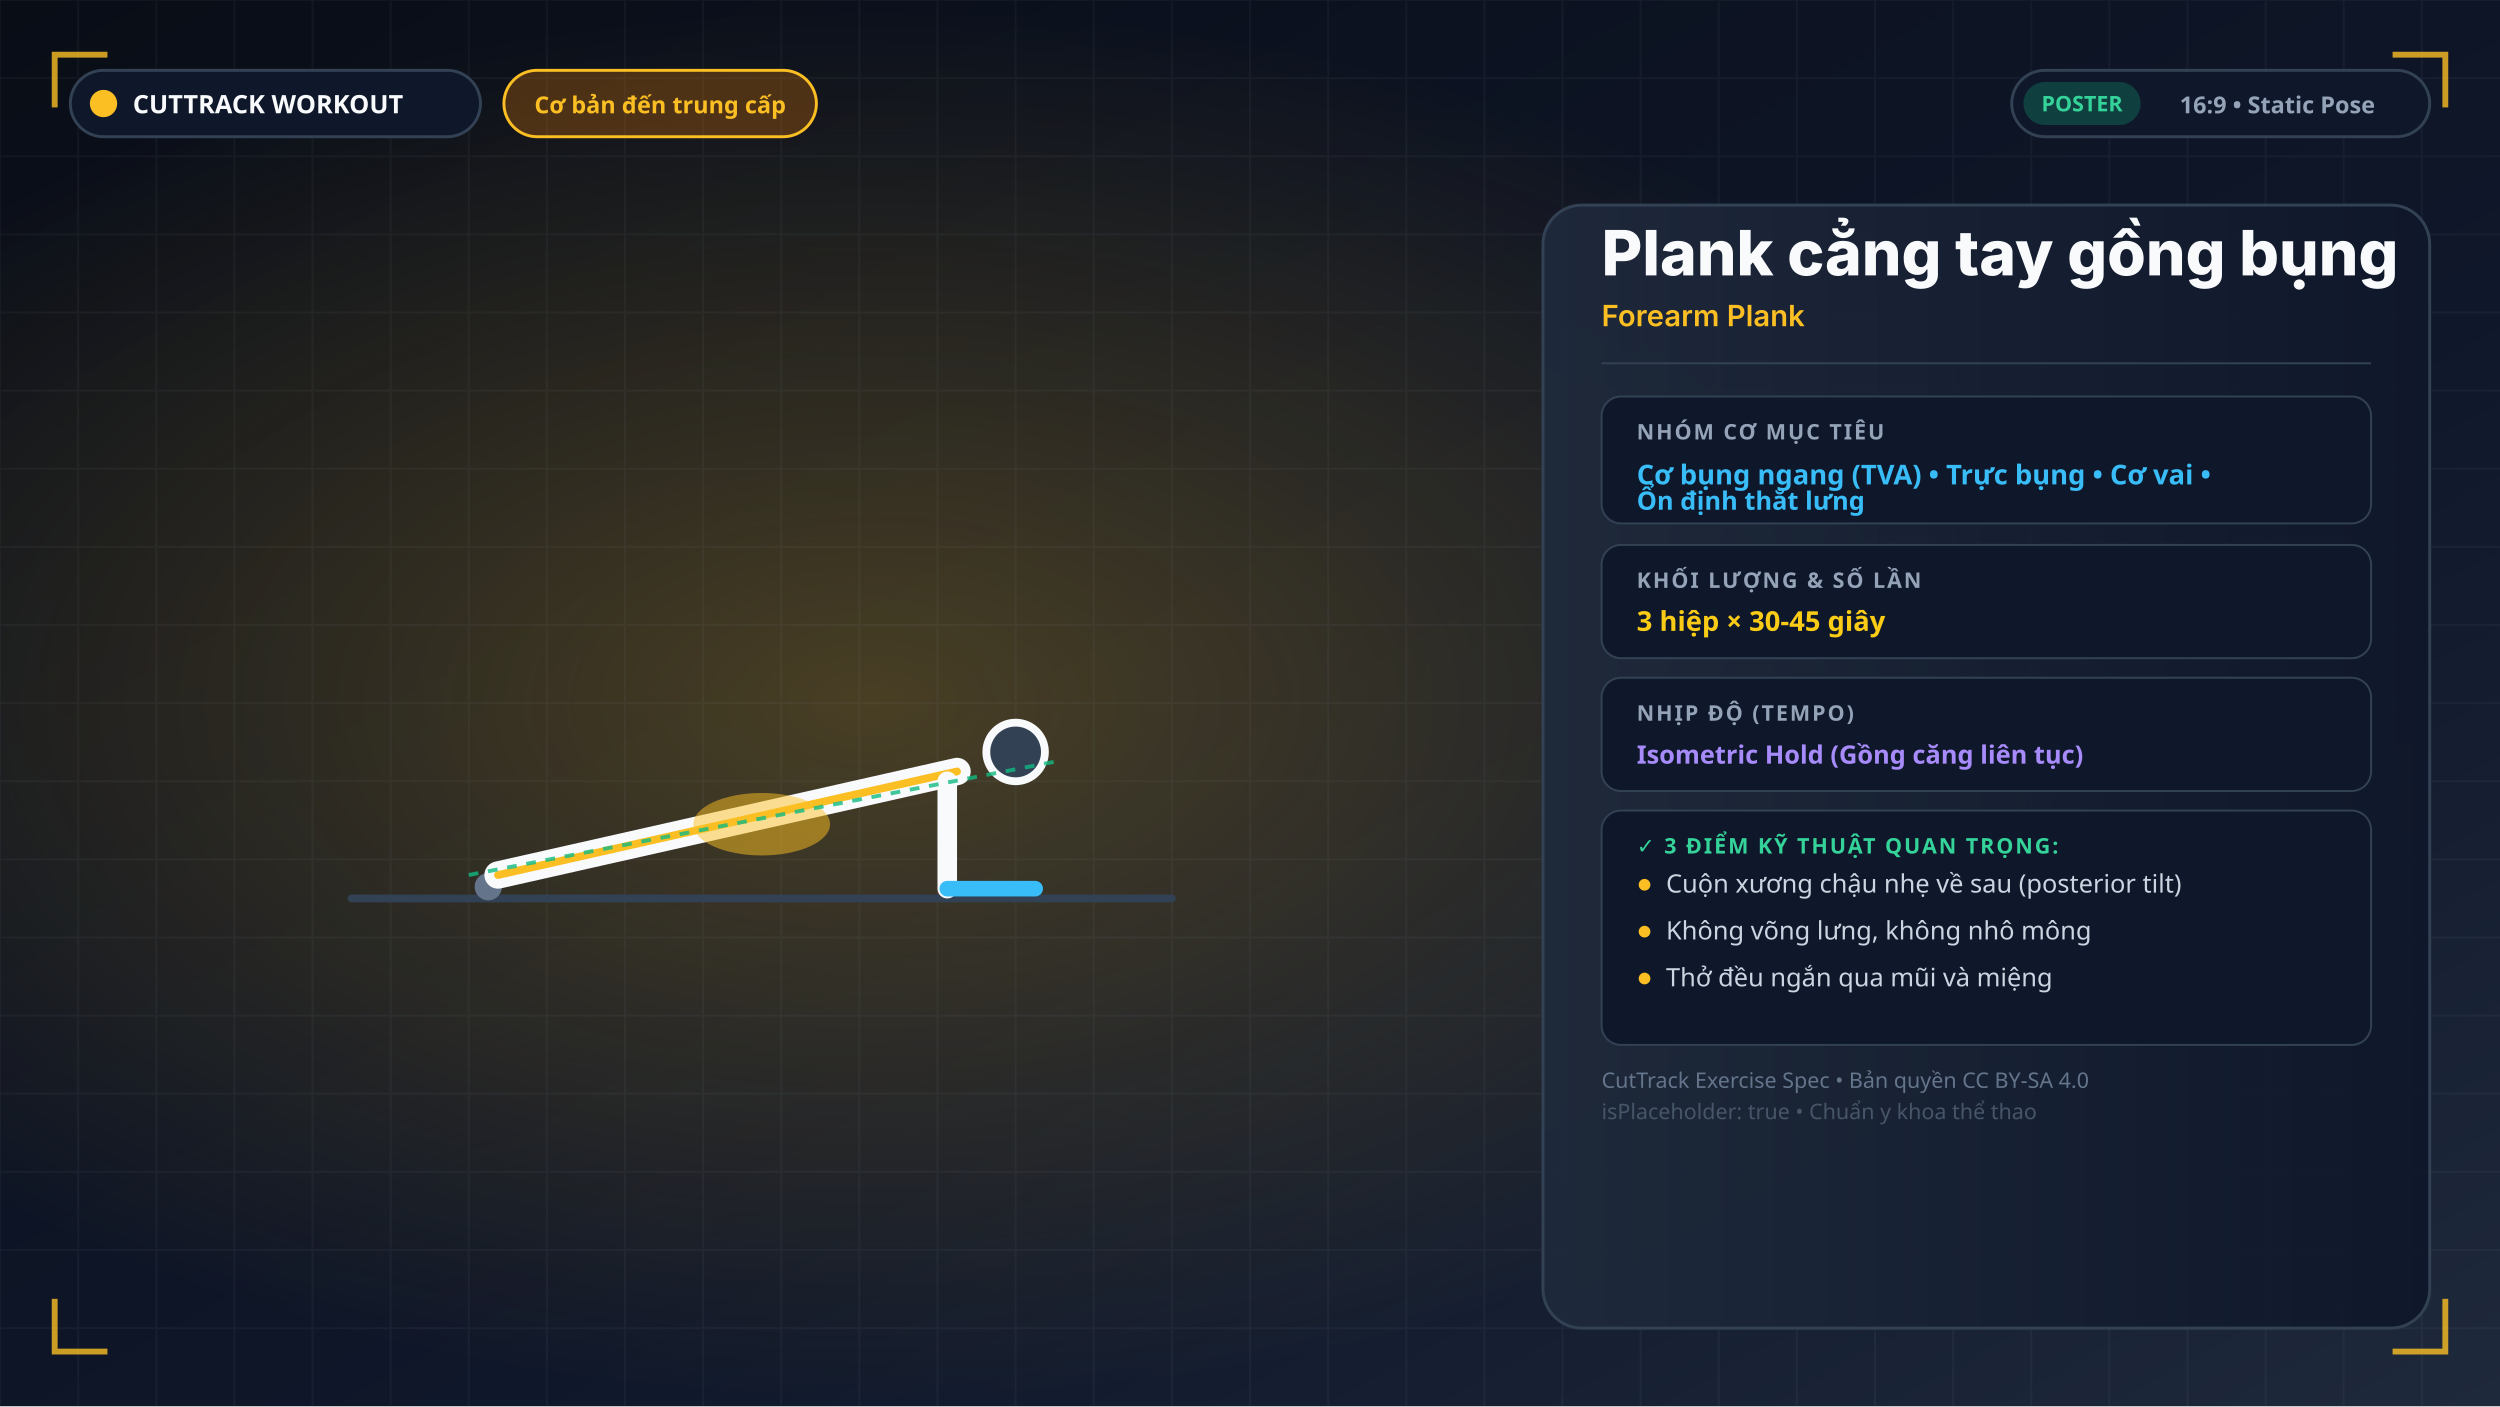
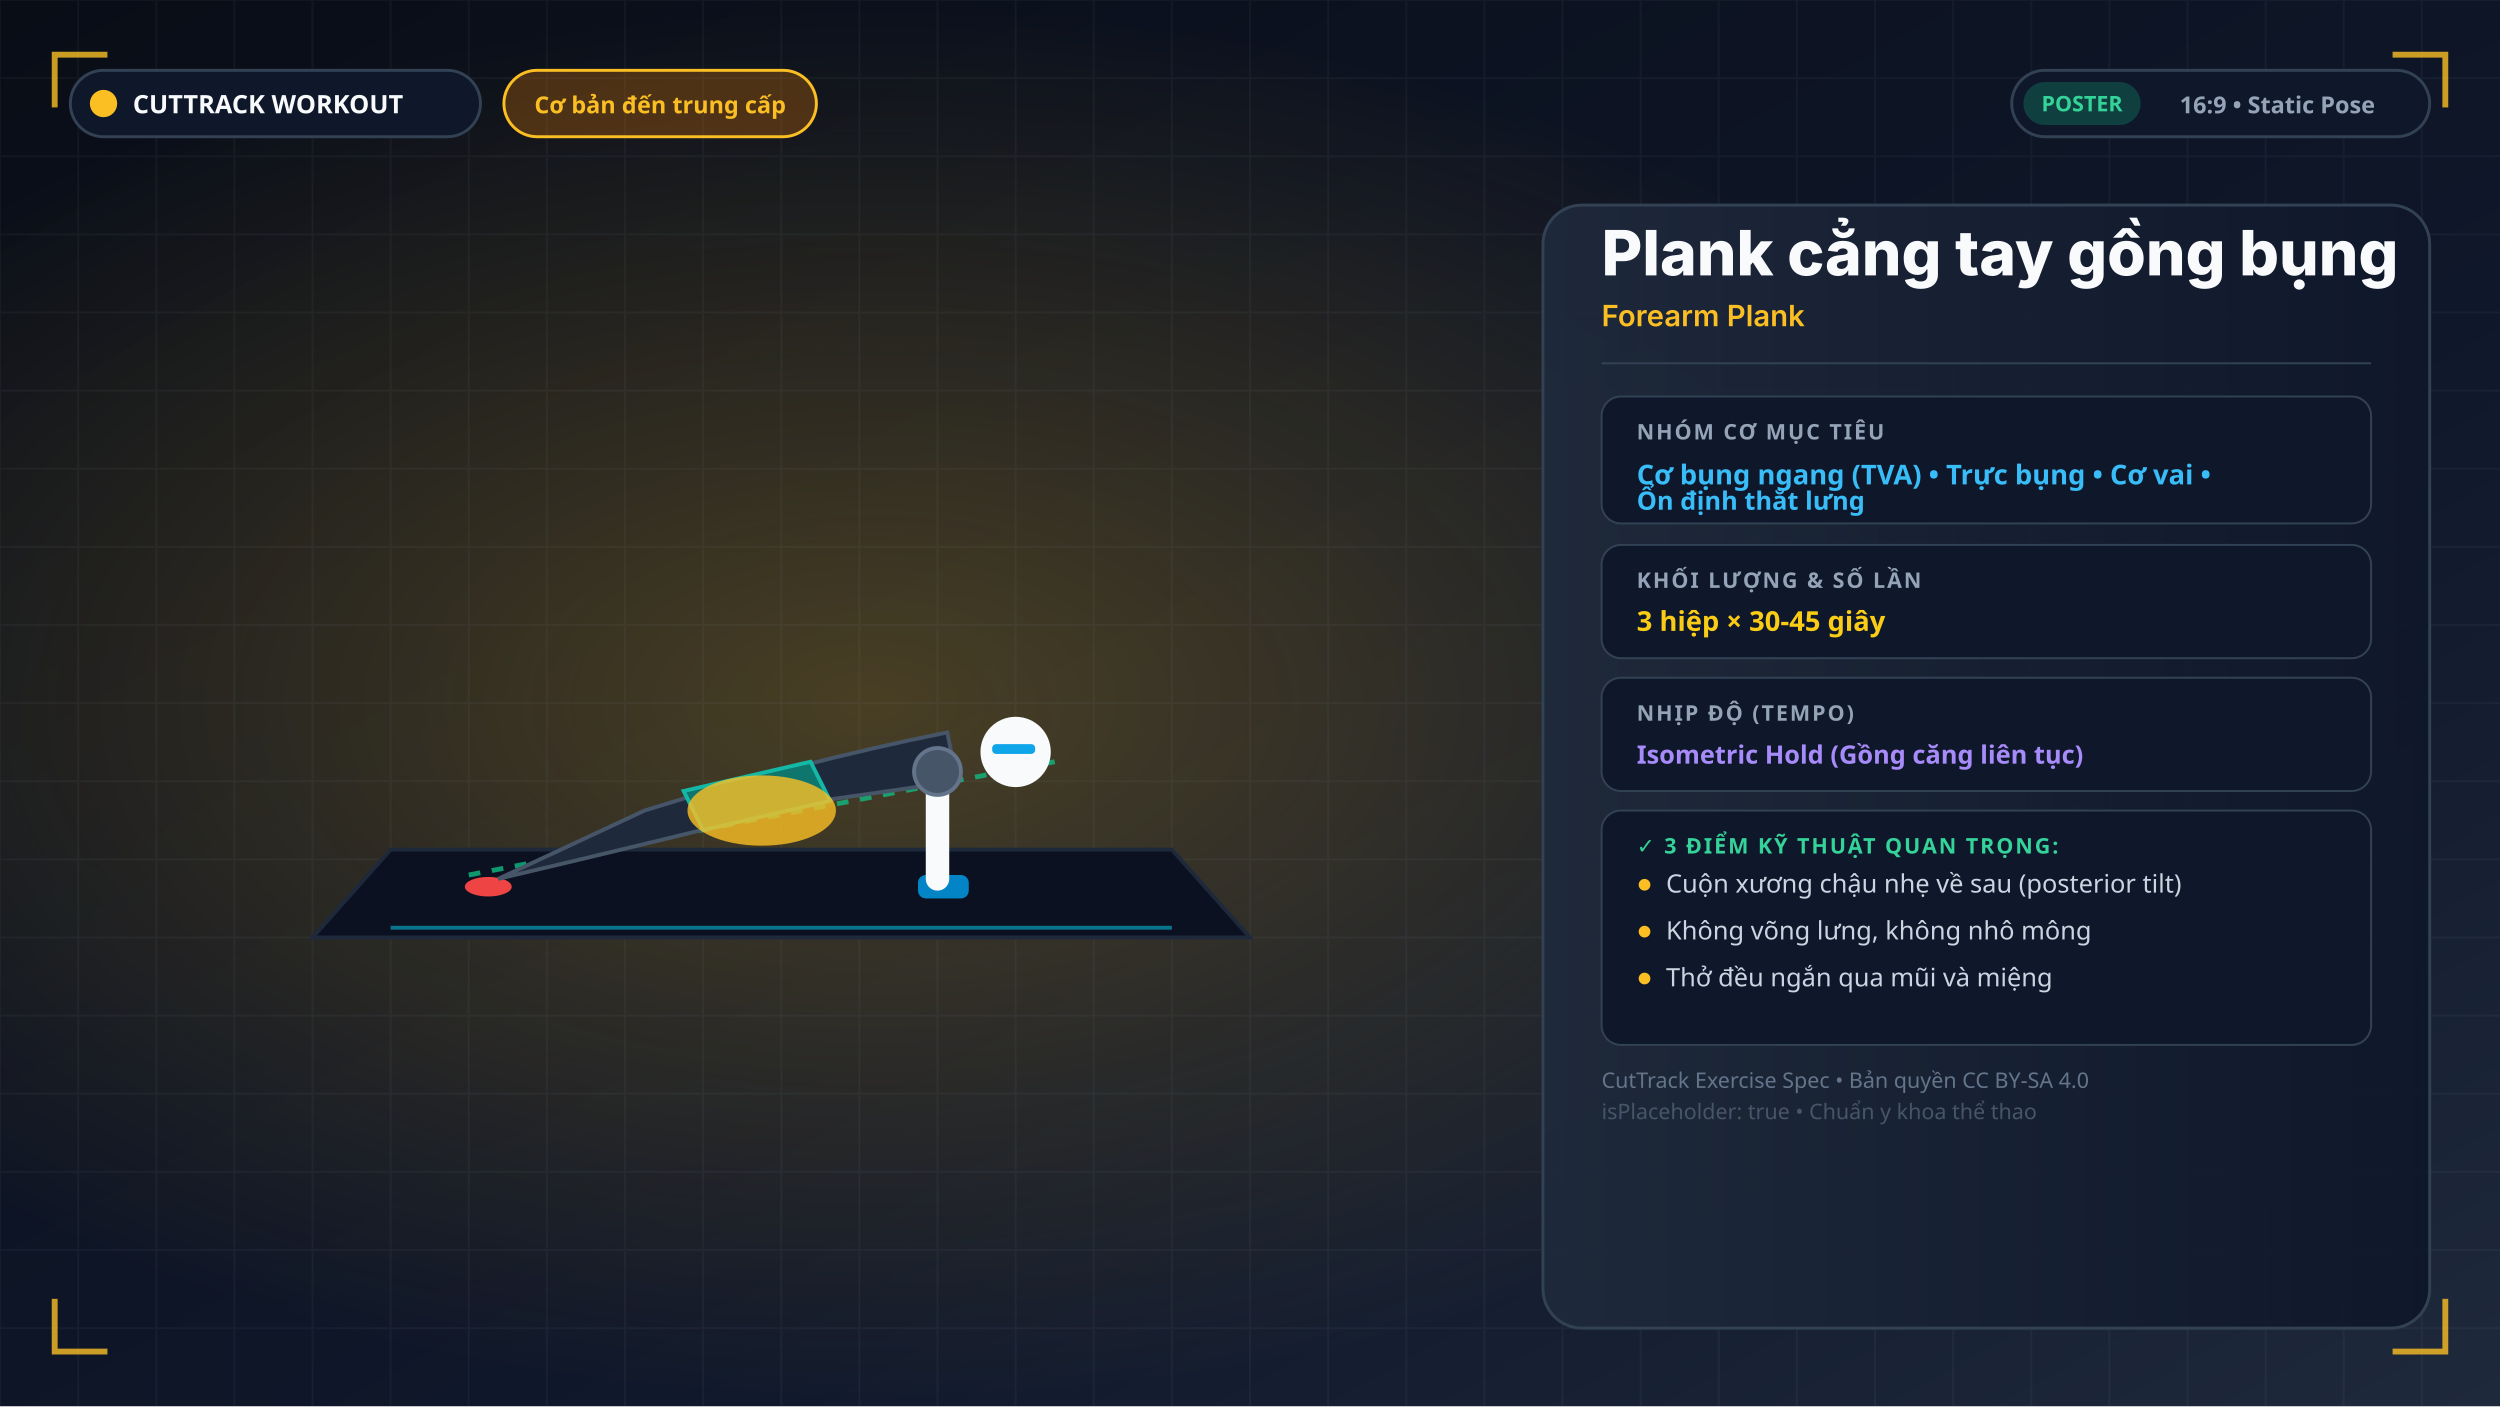
<svg xmlns="http://www.w3.org/2000/svg" viewBox="0 0 1280 720" width="1280" height="720">
  <defs>
    <linearGradient id="bgGrad_plank" x1="0%" y1="0%" x2="100%" y2="100%">
      <stop offset="0%" stop-color="#090d16" />
      <stop offset="60%" stop-color="#0f172a" />
      <stop offset="100%" stop-color="#1e293b" />
    </linearGradient>
    <radialGradient id="glow_plank" cx="35%" cy="50%" r="50%">
      <stop offset="0%" stop-color="#fbbf24" stop-opacity="0.25" />
      <stop offset="100%" stop-color="#fbbf24" stop-opacity="0" />
    </radialGradient>
    <linearGradient id="panelGrad" x1="0%" y1="0%" x2="100%" y2="0%">
      <stop offset="0%" stop-color="#1e293b" stop-opacity="0.95" />
      <stop offset="100%" stop-color="#0f172a" stop-opacity="0.95" />
    </linearGradient>
  </defs>
  <rect width="1280" height="720" fill="url(#bgGrad_plank)" />
  <rect width="1280" height="720" fill="url(#glow_plank)" />
  <g opacity="0.06" stroke="#94a3b8" stroke-width="1">
    <line x1="0" y1="0" x2="0" y2="720" />
    <line x1="40" y1="0" x2="40" y2="720" />
    <line x1="80" y1="0" x2="80" y2="720" />
    <line x1="120" y1="0" x2="120" y2="720" />
    <line x1="160" y1="0" x2="160" y2="720" />
    <line x1="200" y1="0" x2="200" y2="720" />
    <line x1="240" y1="0" x2="240" y2="720" />
    <line x1="280" y1="0" x2="280" y2="720" />
    <line x1="320" y1="0" x2="320" y2="720" />
    <line x1="360" y1="0" x2="360" y2="720" />
    <line x1="400" y1="0" x2="400" y2="720" />
    <line x1="440" y1="0" x2="440" y2="720" />
    <line x1="480" y1="0" x2="480" y2="720" />
    <line x1="520" y1="0" x2="520" y2="720" />
    <line x1="560" y1="0" x2="560" y2="720" />
    <line x1="600" y1="0" x2="600" y2="720" />
    <line x1="640" y1="0" x2="640" y2="720" />
    <line x1="680" y1="0" x2="680" y2="720" />
    <line x1="720" y1="0" x2="720" y2="720" />
    <line x1="760" y1="0" x2="760" y2="720" />
    <line x1="800" y1="0" x2="800" y2="720" />
    <line x1="840" y1="0" x2="840" y2="720" />
    <line x1="880" y1="0" x2="880" y2="720" />
    <line x1="920" y1="0" x2="920" y2="720" />
    <line x1="960" y1="0" x2="960" y2="720" />
    <line x1="1000" y1="0" x2="1000" y2="720" />
    <line x1="1040" y1="0" x2="1040" y2="720" />
    <line x1="1080" y1="0" x2="1080" y2="720" />
    <line x1="1120" y1="0" x2="1120" y2="720" />
    <line x1="1160" y1="0" x2="1160" y2="720" />
    <line x1="1200" y1="0" x2="1200" y2="720" />
    <line x1="1240" y1="0" x2="1240" y2="720" />
    <line x1="0" y1="0" x2="1280" y2="0" />
    <line x1="0" y1="40" x2="1280" y2="40" />
    <line x1="0" y1="80" x2="1280" y2="80" />
    <line x1="0" y1="120" x2="1280" y2="120" />
    <line x1="0" y1="160" x2="1280" y2="160" />
    <line x1="0" y1="200" x2="1280" y2="200" />
    <line x1="0" y1="240" x2="1280" y2="240" />
    <line x1="0" y1="280" x2="1280" y2="280" />
    <line x1="0" y1="320" x2="1280" y2="320" />
    <line x1="0" y1="360" x2="1280" y2="360" />
    <line x1="0" y1="400" x2="1280" y2="400" />
    <line x1="0" y1="440" x2="1280" y2="440" />
    <line x1="0" y1="480" x2="1280" y2="480" />
    <line x1="0" y1="520" x2="1280" y2="520" />
    <line x1="0" y1="560" x2="1280" y2="560" />
    <line x1="0" y1="600" x2="1280" y2="600" />
    <line x1="0" y1="640" x2="1280" y2="640" />
    <line x1="0" y1="680" x2="1280" y2="680" />
  </g>
  <path d="M 28 55 L 28 28 L 55 28" stroke="#fbbf24" stroke-width="3" fill="none" opacity="0.8" />
  <path d="M 1225 28 L 1252 28 L 1252 55" stroke="#fbbf24" stroke-width="3" fill="none" opacity="0.8" />
  <path d="M 28 665 L 28 692 L 55 692" stroke="#fbbf24" stroke-width="3" fill="none" opacity="0.8" />
  <path d="M 1225 692 L 1252 692 L 1252 665" stroke="#fbbf24" stroke-width="3" fill="none" opacity="0.8" />
  <g transform="translate(36, 36)">
    <rect width="210" height="34" rx="17" fill="#0f172a" stroke="#334155" stroke-width="1.5" />
    <circle cx="17" cy="17" r="7" fill="#fbbf24" />
    <text x="32" y="22" font-family="system-ui, sans-serif" font-weight="700" font-size="13" fill="#f8fafc">CUTTRACK WORKOUT</text>
    <rect x="222" y="0" width="160" height="34" rx="17" fill="#d97706" opacity="0.3" />
    <rect x="222" y="0" width="160" height="34" rx="17" fill="none" stroke="#fbbf24" stroke-width="1.5" />
    <text x="302" y="22" font-family="system-ui, sans-serif" font-weight="600" font-size="12" fill="#fbbf24" text-anchor="middle">Cơ bản đến trung cấp</text>
  </g>
  <g transform="translate(1030, 36)">
    <rect width="214" height="34" rx="17" fill="#0f172a" stroke="#334155" stroke-width="1.5" />
    <rect x="6" y="6" width="60" height="22" rx="11" fill="#10b981" opacity="0.25" />
    <text x="36" y="21" font-family="system-ui, sans-serif" font-weight="700" font-size="11" fill="#34d399" text-anchor="middle">POSTER</text>
    <text x="136" y="22" font-family="system-ui, sans-serif" font-weight="600" font-size="12" fill="#94a3b8" text-anchor="middle">16:9 • Static Pose</text>
  </g>
  <g id="figure">
-     <line x1="180" y1="460" x2="600" y2="460" stroke="#334155" stroke-width="4" stroke-linecap="round" />
+     <polygon points="160,480 640,480 600,435 200,435" fill="#0b1120" stroke="#1e293b" stroke-width="2" />
+     <line x1="200" y1="475" x2="600" y2="475" stroke="#06b6d4" stroke-width="2" opacity="0.6" />
    <g class="">
-       <circle cx="250" cy="454" r="7" fill="#64748b" />
-       <line x1="255" y1="448" x2="490" y2="395" stroke="#f8fafc" stroke-width="14" stroke-linecap="round" />
-       <line x1="255" y1="448" x2="490" y2="395" stroke="#fbbf24" stroke-width="4" stroke-linecap="round" />
-       <ellipse cx="390" cy="422" rx="35" ry="16" fill="#fbbf24" opacity="0.5" class="" />
-       <line x1="485" y1="400" x2="485" y2="455" stroke="#f8fafc" stroke-width="10" stroke-linecap="round" />
-       <line x1="485" y1="455" x2="530" y2="455" stroke="#38bdf8" stroke-width="8" stroke-linecap="round" />
-       <circle cx="520" cy="385" r="17" fill="#f8fafc" />
-       <circle cx="520" cy="385" r="13" fill="#334155" />
-       <line x1="240" y1="448" x2="540" y2="390" stroke="#10b981" stroke-width="2" stroke-dasharray="5 5" opacity="0.8" />
+       <ellipse cx="250" cy="454" rx="12" ry="5" fill="#ef4444" />
+       <line x1="240" y1="448" x2="540" y2="390" stroke="#10b981" stroke-width="2.5" stroke-dasharray="6 6" opacity="0.8" />
+       <path d="M 255 450 Q 340 430 420 410 L 490 400 L 485 375 Q 410 390 330 415 Z" fill="#1e293b" stroke="#475569" stroke-width="2" />
+       <path d="M 360 425 L 425 410 L 415 390 L 350 405 Z" fill="#0f766e" stroke="#14b8a6" stroke-width="2" />
+       <ellipse cx="390" cy="415" rx="38" ry="18" fill="#fbbf24" opacity="0.8" class="" />
+       <rect x="470" y="448" width="26" height="12" rx="4" fill="#0284c7" />
+       <line x1="480" y1="395" x2="480" y2="450" stroke="#f8fafc" stroke-width="12" stroke-linecap="round" />
+       <circle cx="480" cy="395" r="12" fill="#475569" stroke="#64748b" stroke-width="2" />
+       <circle cx="520" cy="385" r="18" fill="#f8fafc" />
+       <rect x="508" y="381" width="22" height="5" rx="2" fill="#0ea5e9" />
    </g>
  </g>
  <g transform="translate(790, 105)">
    <rect width="454" height="575" rx="20" fill="url(#panelGrad)" stroke="#334155" stroke-width="1.5" />
    <g transform="translate(30, 36)">
      <text x="0" y="0" font-family="system-ui, -apple-system, sans-serif" font-weight="800" font-size="32" fill="#f8fafc">Plank cẳng tay gồng bụng</text>
      <text x="0" y="26" font-family="system-ui, -apple-system, sans-serif" font-weight="600" font-size="15" fill="#fbbf24">Forearm Plank</text>
      <line x1="0" y1="45" x2="394" y2="45" stroke="#334155" stroke-width="1" />
      <g transform="translate(0, 62)">
        <rect width="394" height="65" rx="10" fill="#0f172a" stroke="#334155" stroke-width="1" />
        <text x="18" y="22" font-family="system-ui, sans-serif" font-weight="600" font-size="11" fill="#94a3b8" letter-spacing="1">NHÓM CƠ MỤC TIÊU</text>
        <text x="18" y="45" font-family="system-ui, sans-serif" font-weight="700" font-size="14" fill="#38bdf8">Cơ bụng ngang (TVA) • Trực bụng • Cơ vai •</text>
        <text x="18" y="58" font-family="system-ui, sans-serif" font-weight="700" font-size="13" fill="#38bdf8"> Ổn định thắt lưng</text>
      </g>
      <g transform="translate(0, 138)">
        <rect width="394" height="58" rx="10" fill="#0f172a" stroke="#334155" stroke-width="1" />
        <text x="18" y="22" font-family="system-ui, sans-serif" font-weight="600" font-size="11" fill="#94a3b8" letter-spacing="1">KHỐI LƯỢNG &amp; SỐ LẦN</text>
        <text x="18" y="44" font-family="system-ui, sans-serif" font-weight="700" font-size="14" fill="#facc15">3 hiệp × 30-45 giây</text>
      </g>
      <g transform="translate(0, 206)">
        <rect width="394" height="58" rx="10" fill="#0f172a" stroke="#334155" stroke-width="1" />
        <text x="18" y="22" font-family="system-ui, sans-serif" font-weight="600" font-size="11" fill="#94a3b8" letter-spacing="1">NHỊP ĐỘ (TEMPO)</text>
        <text x="18" y="44" font-family="system-ui, sans-serif" font-weight="700" font-size="13" fill="#a78bfa">Isometric Hold (Gồng căng liên tục)</text>
      </g>
      <g transform="translate(0, 274)">
        <rect width="394" height="120" rx="10" fill="#0f172a" stroke="#334155" stroke-width="1" />
        <text x="18" y="22" font-family="system-ui, sans-serif" font-weight="700" font-size="11" fill="#34d399" letter-spacing="1">✓ 3 ĐIỂM KỸ THUẬT QUAN TRỌNG:</text>
        <g transform="translate(18, 42)">
          <circle cx="4" cy="-4" r="3" fill="#fbbf24" />
          <text x="15" y="0" font-family="system-ui, sans-serif" font-weight="400" font-size="13" fill="#cbd5e1">Cuộn xương chậu nhẹ về sau (posterior tilt)</text>
        </g>
        <g transform="translate(18, 66)">
          <circle cx="4" cy="-4" r="3" fill="#fbbf24" />
          <text x="15" y="0" font-family="system-ui, sans-serif" font-weight="400" font-size="13" fill="#cbd5e1">Không võng lưng, không nhô mông</text>
        </g>
        <g transform="translate(18, 90)">
          <circle cx="4" cy="-4" r="3" fill="#fbbf24" />
          <text x="15" y="0" font-family="system-ui, sans-serif" font-weight="400" font-size="13" fill="#cbd5e1">Thở đều ngắn qua mũi và miệng</text>
        </g>
      </g>
      <g transform="translate(0, 416)">
        <text x="0" y="0" font-family="system-ui, sans-serif" font-weight="500" font-size="11" fill="#64748b">CutTrack Exercise Spec • Bản quyền CC BY-SA 4.0</text>
        <text x="0" y="16" font-family="system-ui, sans-serif" font-weight="500" font-size="11" fill="#475569">isPlaceholder: true • Chuẩn y khoa thể thao</text>
      </g>
    </g>
  </g>
</svg>
